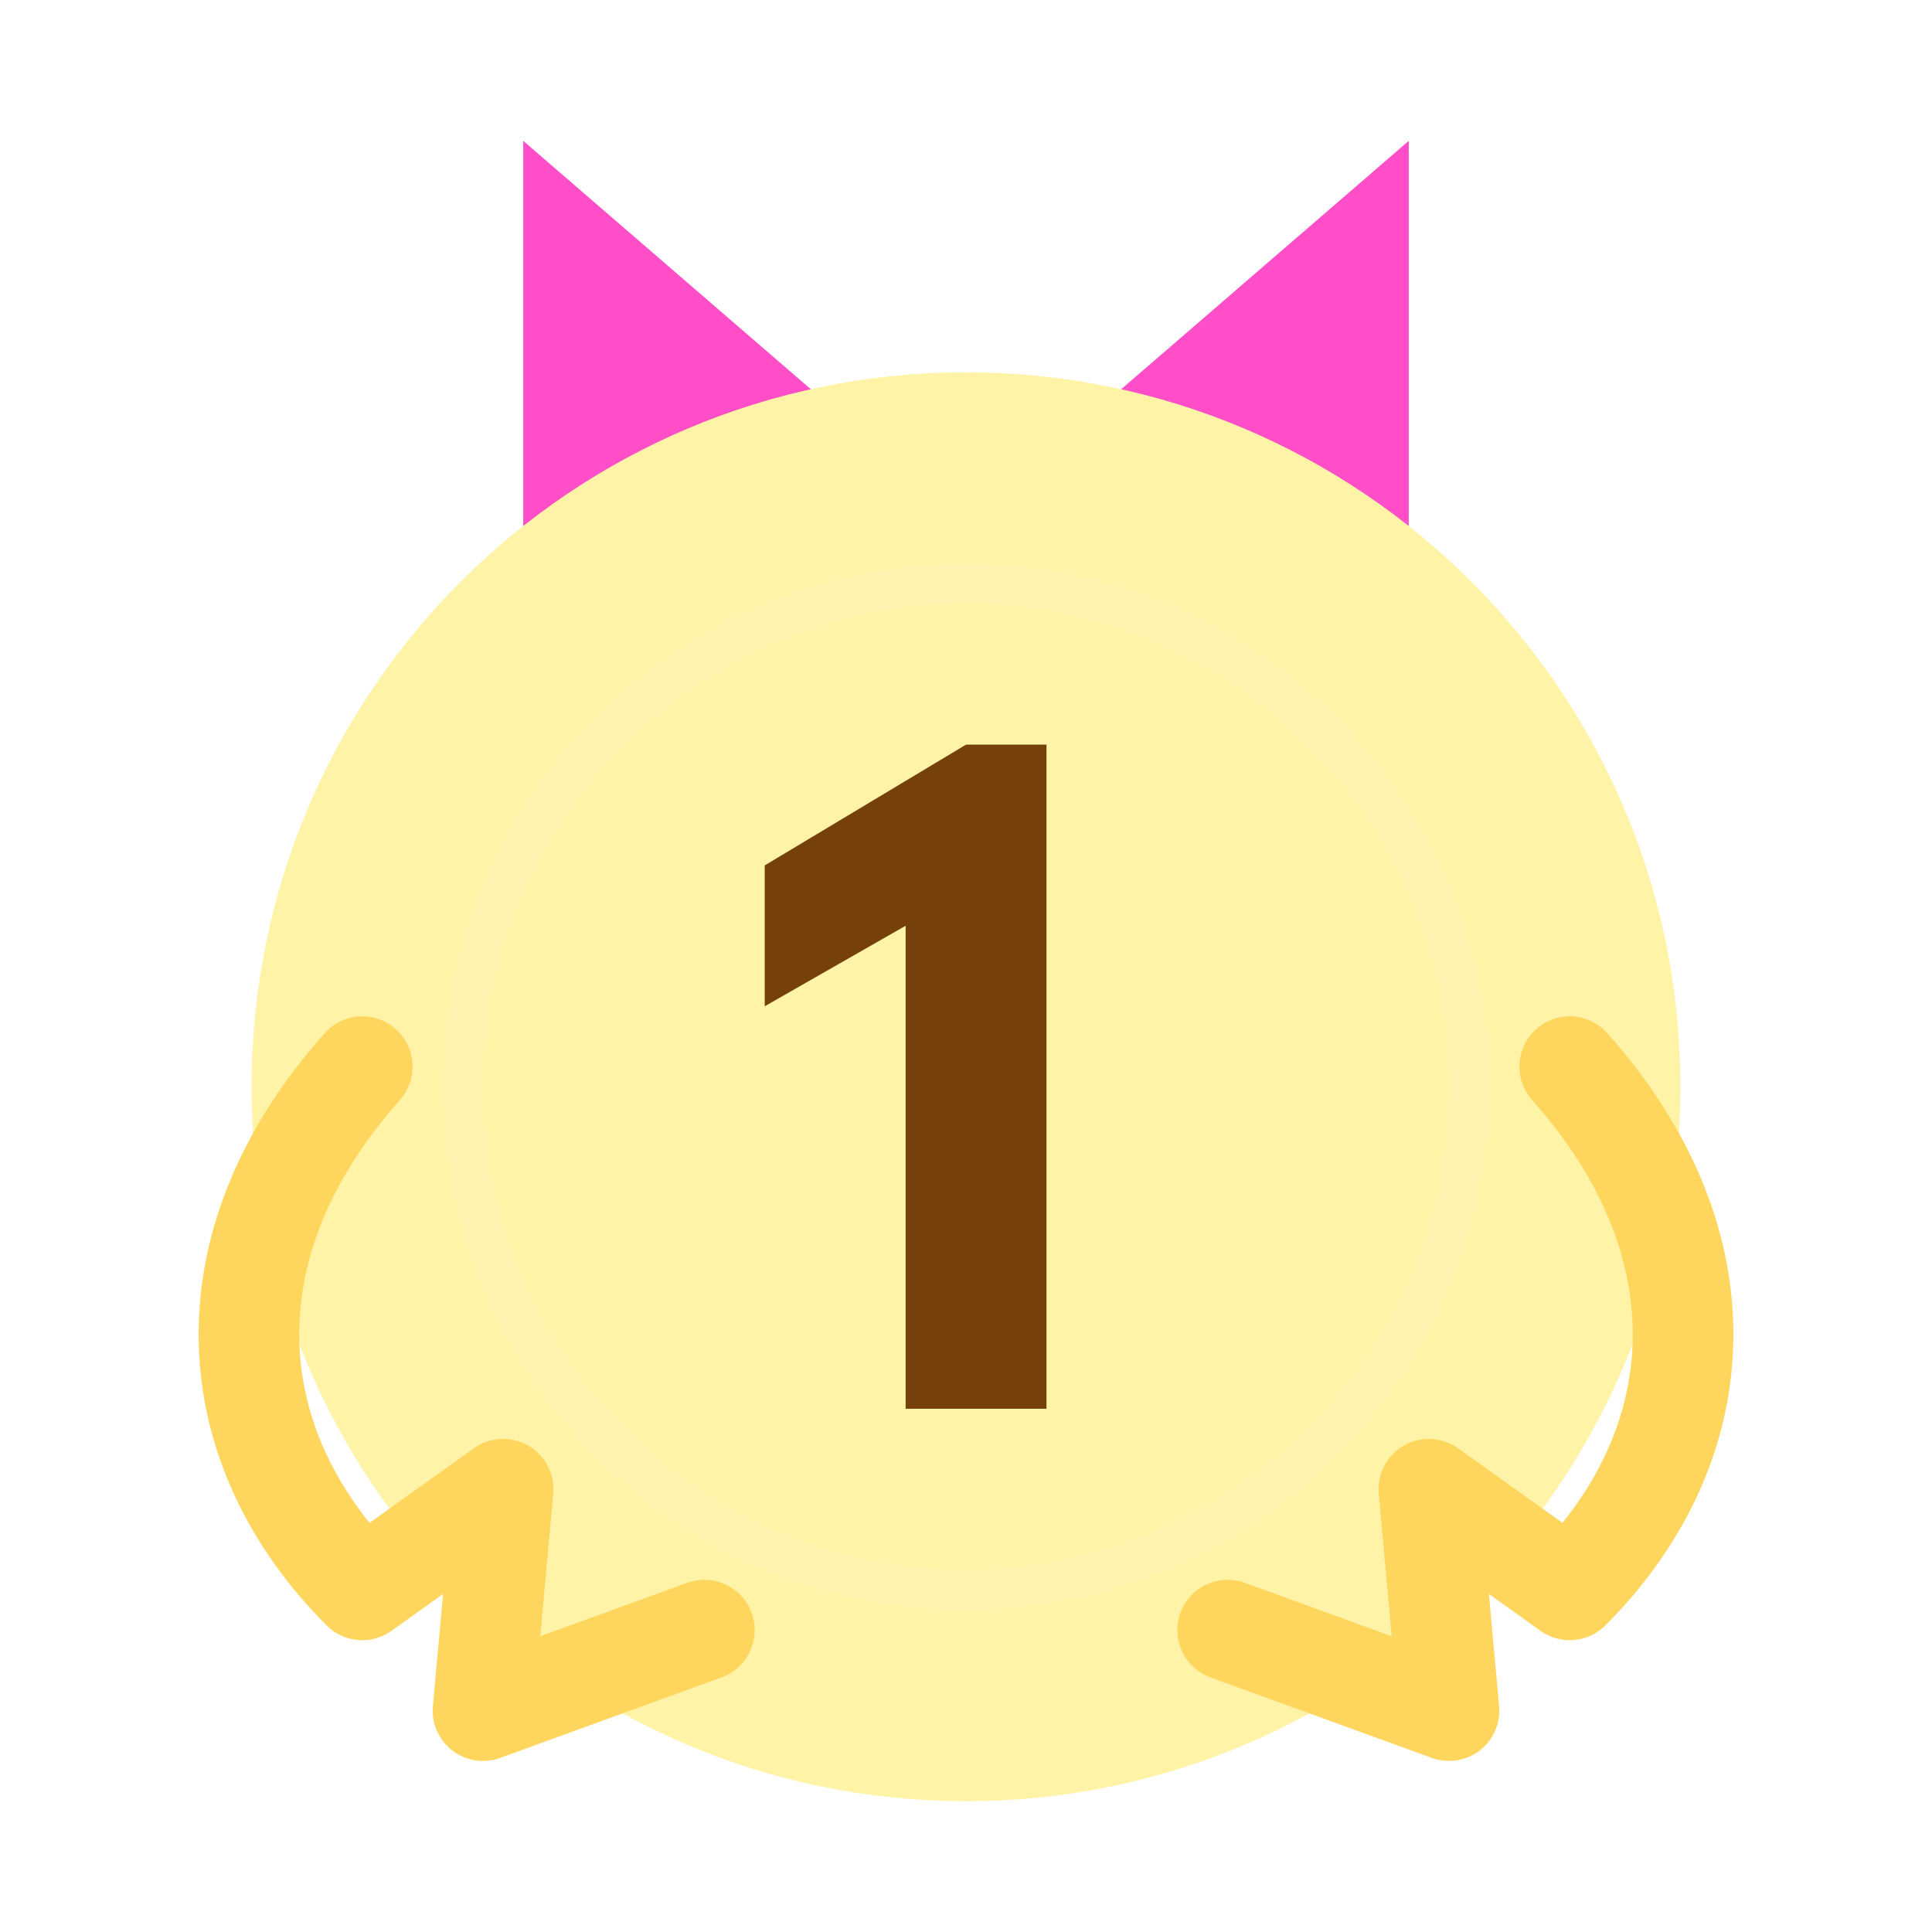
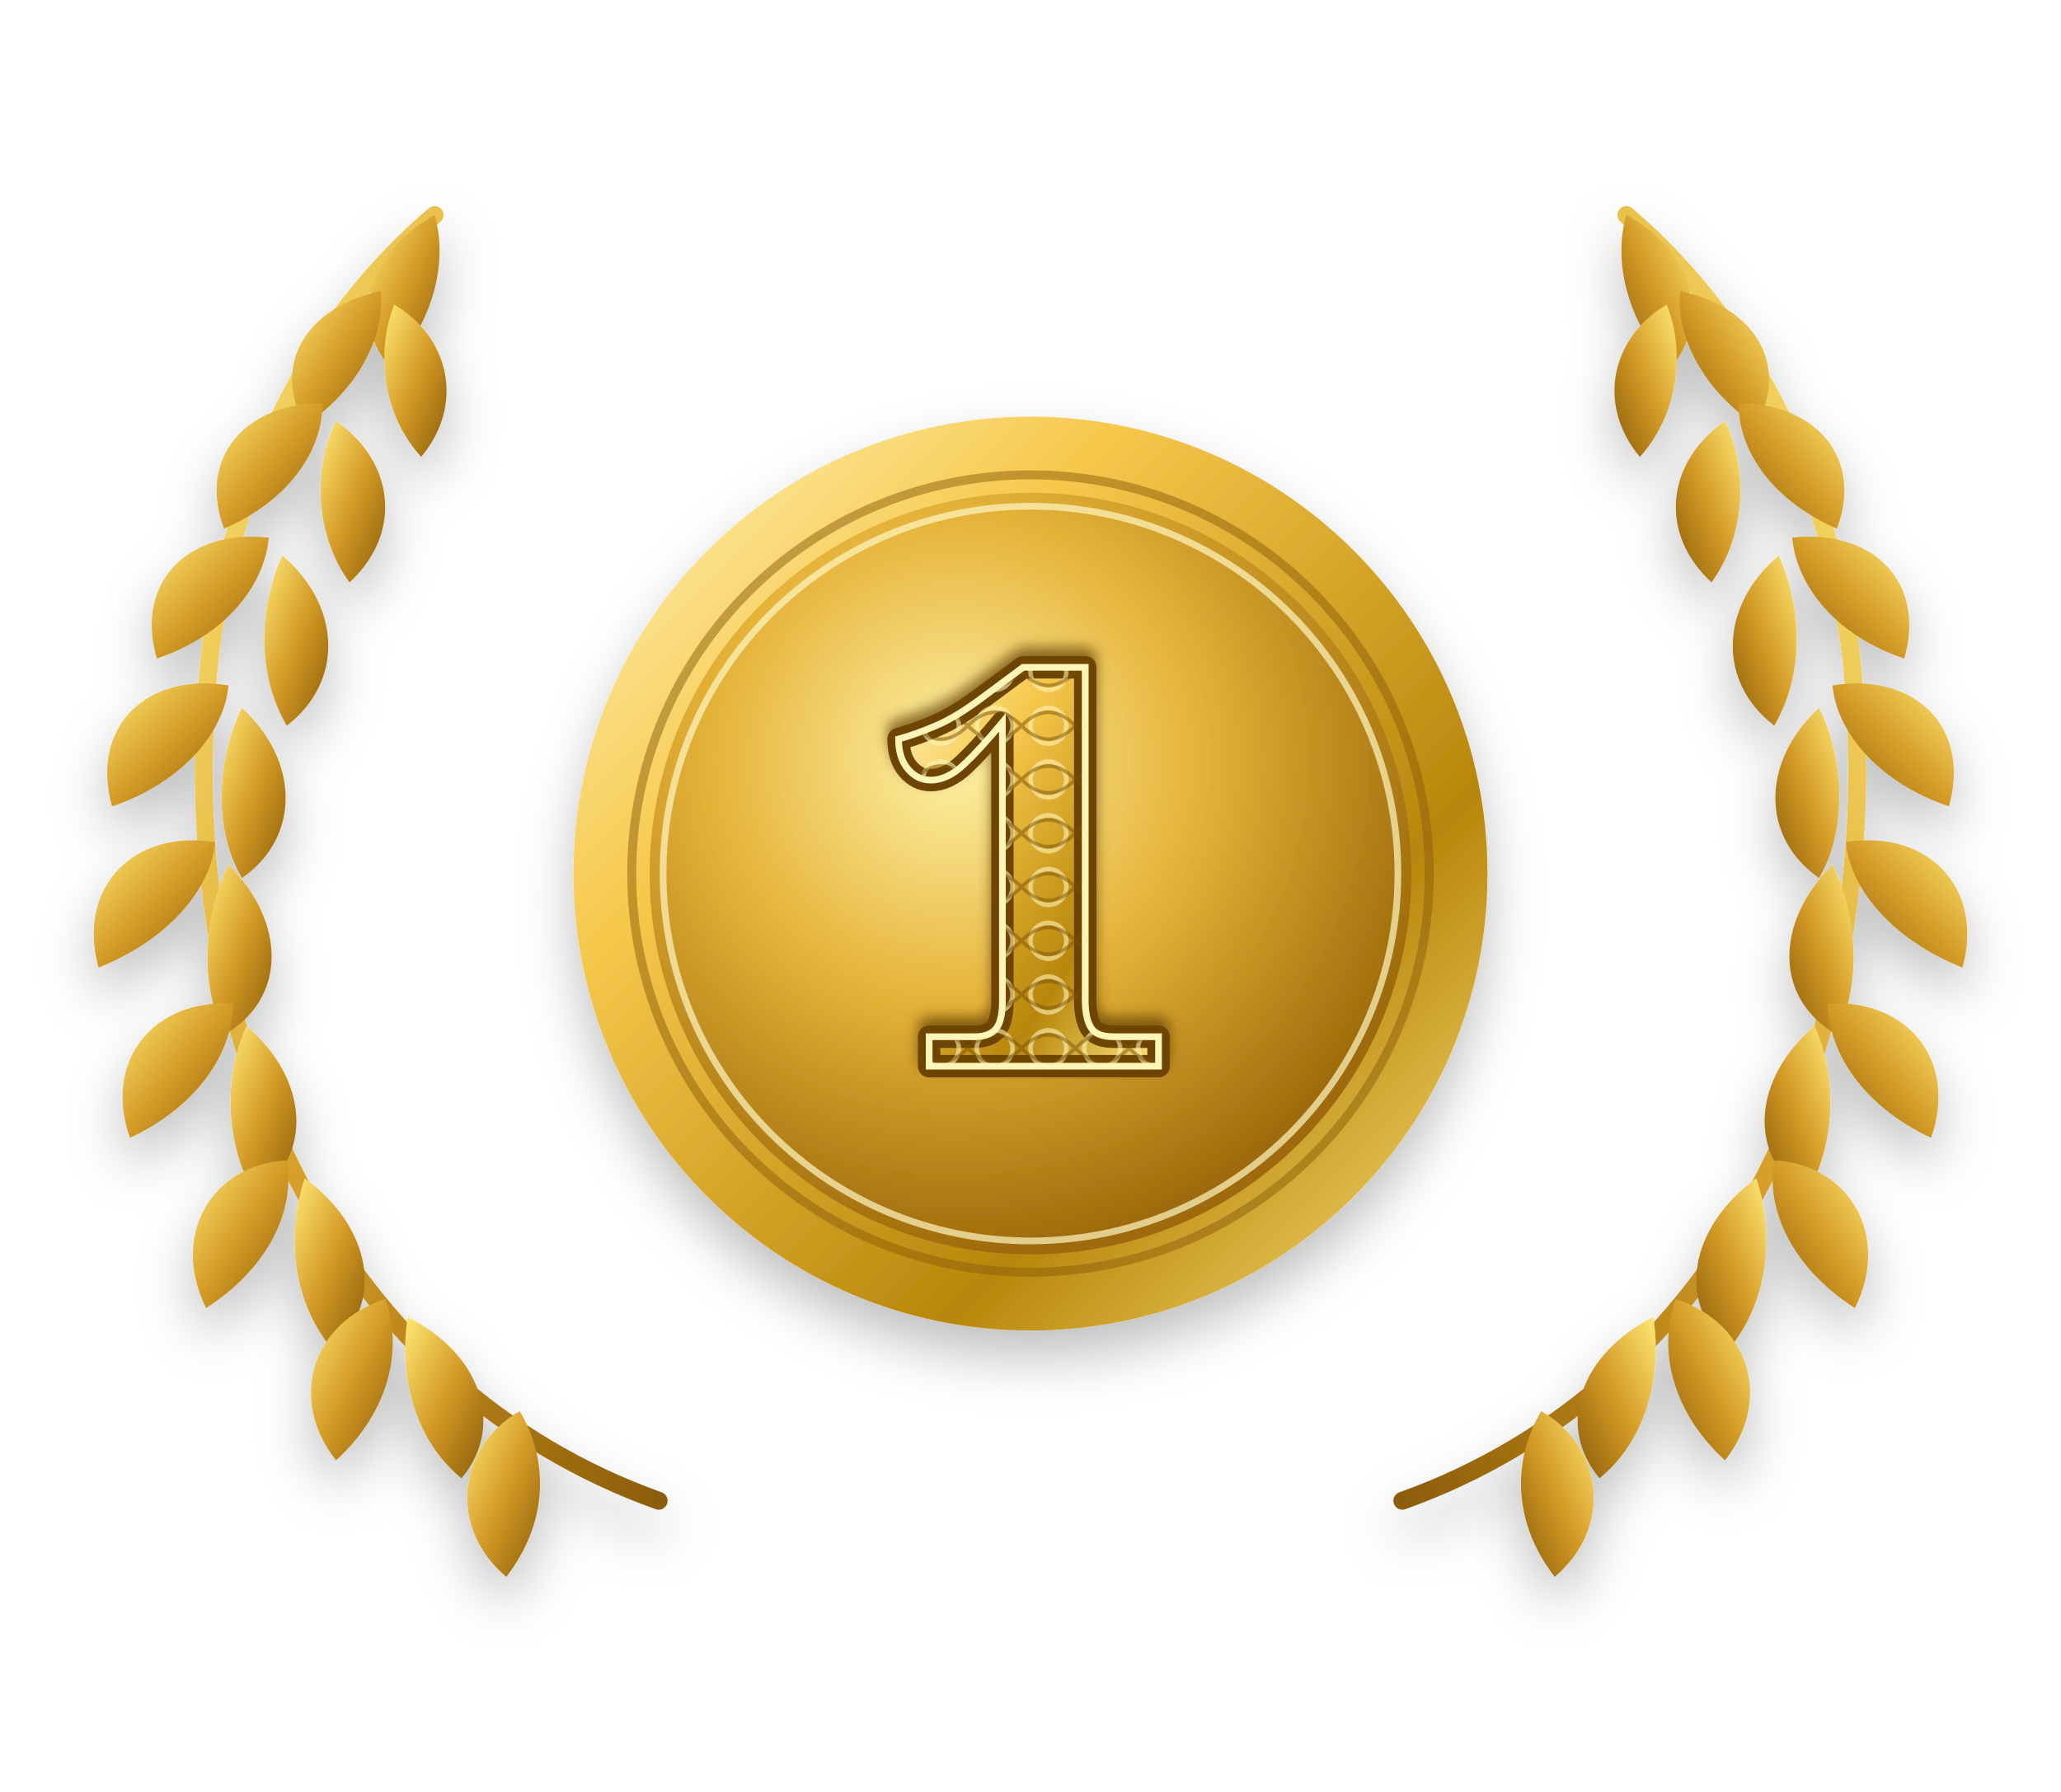
- <svg xmlns="http://www.w3.org/2000/svg" viewBox="0 0 96 96" fill="none">
+ <svg xmlns="http://www.w3.org/2000/svg" viewBox="0 0 460 400" width="460" height="400">
  <defs>
-     <linearGradient id="g" x1="13" y1="11" x2="80" y2="87">
-       <stop stop-color="#FFF3A8" />
-       <stop offset=".45" stop-color="#FFBF28" />
-       <stop offset="1" stop-color="#C66D0D" />
+     <linearGradient id="goldRim" x1="0%" y1="0%" x2="100%" y2="100%">
+       <stop offset="0%" stop-color="#FFF7C2" />
+       <stop offset="30%" stop-color="#F6C84C" />
+       <stop offset="70%" stop-color="#B8860B" />
+       <stop offset="100%" stop-color="#FFE680" />
    </linearGradient>
+     <radialGradient id="goldFace" cx="40%" cy="35%" r="65%">
+       <stop offset="0%" stop-color="#FFF2A6" />
+       <stop offset="50%" stop-color="#E5B238" />
+       <stop offset="100%" stop-color="#9E6B0B" />
+     </radialGradient>
+     <linearGradient id="goldLeaf" x1="0%" y1="0%" x2="100%" y2="100%">
+       <stop offset="0%" stop-color="#FFE875" />
+       <stop offset="50%" stop-color="#D49B27" />
+       <stop offset="100%" stop-color="#8C5D08" />
+     </linearGradient>
+     <pattern id="filigreeGold" width="12" height="12" patternUnits="userSpaceOnUse">
+       <circle cx="6" cy="6" r="4" fill="none" stroke="#FFF4B8" stroke-width="1" opacity="0.6" />
+       <path d="M0,6 Q6,0 12,6 Q6,12 0,6" fill="none" stroke="#7A4F04" stroke-width="0.8" opacity="0.5" />
+     </pattern>
+     <filter id="dropShadow" x="-15%" y="-15%" width="130%" height="130%">
+       <feDropShadow dx="0" dy="6" stdDeviation="6" flood-color="#000000" flood-opacity="0.25" />
+     </filter>
+     <filter id="emboss">
+       <feDropShadow dx="0" dy="2" stdDeviation="1.5" flood-color="#FFF9D6" flood-opacity="0.85" />
+       <feDropShadow dx="0" dy="-2" stdDeviation="1.5" flood-color="#5E3D00" flood-opacity="0.7" />
+     </filter>
  </defs>
-   <path d="m26 7 22 19L70 7v24H26V7Z" fill="#FF4EC8" />
-   <circle cx="48" cy="54" r="34" fill="url(#g)" stroke="#FFF3A8" stroke-width="3" />
-   <circle cx="48" cy="54" r="25" stroke="#FFF1B1" stroke-width="2" opacity=".75" />
-   <path d="M18 53c-8 9-7 19 0 26l7-5-1 11 11-4M78 53c8 9 7 19 0 26l-7-5 1 11-11-4" stroke="#FFD65D" stroke-width="5" stroke-linecap="round" stroke-linejoin="round" />
-   <path d="M52 37v33h-7V46l-7 4v-7l10-6h4Z" fill="#754009" />
+   <g transform="translate(-18, 0)" fill="url(#goldLeaf)" filter="url(#dropShadow)">
+     <path d="M 165,335 C 95,310 55,235 65,145 C 72,95 95,65 115,48" fill="none" stroke="url(#goldLeaf)" stroke-width="4" stroke-linecap="round" />
+     <path d="M 115,48 C 102,55 95,70 105,82 C 115,72 118,58 115,48 Z" />
+     <path d="M 103,65 C 88,68 78,80 86,95 C 98,87 104,75 103,65 Z" />
+     <path d="M 106,68 C 118,75 122,90 112,102 C 103,92 102,78 106,68 Z" />
+     <path d="M 90,90 C 73,90 62,102 68,118 C 82,112 90,101 90,90 Z" />
+     <path d="M 93,94 C 106,103 108,119 96,130 C 88,119 88,104 93,94 Z" />
+     <path d="M 78,120 C 60,118 48,130 53,147 C 68,142 77,131 78,120 Z" />
+     <path d="M 81,124 C 94,135 95,152 82,162 C 75,150 76,135 81,124 Z" />
+     <path d="M 69,153 C 51,150 38,162 43,180 C 58,175 68,164 69,153 Z" />
+     <path d="M 72,158 C 85,170 85,187 72,196 C 65,184 67,168 72,158 Z" />
+     <path d="M 66,188 C 48,185 35,198 40,216 C 55,210 65,199 66,188 Z" />
+     <path d="M 69,193 C 82,206 82,223 68,231 C 62,218 64,203 69,193 Z" />
+     <path d="M 70,224 C 52,223 41,237 47,254 C 62,247 70,235 70,224 Z" />
+     <path d="M 73,229 C 87,241 88,258 75,267 C 68,255 68,240 73,229 Z" />
+     <path d="M 82,259 C 65,260 56,276 64,292 C 78,283 84,270 82,259 Z" />
+     <path d="M 86,263 C 101,274 104,291 92,301 C 83,290 82,275 86,263 Z" />
+     <path d="M 104,290 C 88,295 82,312 93,326 C 105,315 108,301 104,290 Z" />
+     <path d="M 109,294 C 125,302 131,318 121,330 C 110,321 107,306 109,294 Z" />
+     <path d="M 134,315 C 120,323 118,341 131,352 C 141,339 140,325 134,315 Z" />
+   </g>
+   <g transform="translate(478, 0) scale(-1, 1)" fill="url(#goldLeaf)" filter="url(#dropShadow)">
+     <path d="M 165,335 C 95,310 55,235 65,145 C 72,95 95,65 115,48" fill="none" stroke="url(#goldLeaf)" stroke-width="4" stroke-linecap="round" />
+     <path d="M 115,48 C 102,55 95,70 105,82 C 115,72 118,58 115,48 Z" />
+     <path d="M 103,65 C 88,68 78,80 86,95 C 98,87 104,75 103,65 Z" />
+     <path d="M 106,68 C 118,75 122,90 112,102 C 103,92 102,78 106,68 Z" />
+     <path d="M 90,90 C 73,90 62,102 68,118 C 82,112 90,101 90,90 Z" />
+     <path d="M 93,94 C 106,103 108,119 96,130 C 88,119 88,104 93,94 Z" />
+     <path d="M 78,120 C 60,118 48,130 53,147 C 68,142 77,131 78,120 Z" />
+     <path d="M 81,124 C 94,135 95,152 82,162 C 75,150 76,135 81,124 Z" />
+     <path d="M 69,153 C 51,150 38,162 43,180 C 58,175 68,164 69,153 Z" />
+     <path d="M 72,158 C 85,170 85,187 72,196 C 65,184 67,168 72,158 Z" />
+     <path d="M 66,188 C 48,185 35,198 40,216 C 55,210 65,199 66,188 Z" />
+     <path d="M 69,193 C 82,206 82,223 68,231 C 62,218 64,203 69,193 Z" />
+     <path d="M 70,224 C 52,223 41,237 47,254 C 62,247 70,235 70,224 Z" />
+     <path d="M 73,229 C 87,241 88,258 75,267 C 68,255 68,240 73,229 Z" />
+     <path d="M 82,259 C 65,260 56,276 64,292 C 78,283 84,270 82,259 Z" />
+     <path d="M 86,263 C 101,274 104,291 92,301 C 83,290 82,275 86,263 Z" />
+     <path d="M 104,290 C 88,295 82,312 93,326 C 105,315 108,301 104,290 Z" />
+     <path d="M 109,294 C 125,302 131,318 121,330 C 110,321 107,306 109,294 Z" />
+     <path d="M 134,315 C 120,323 118,341 131,352 C 141,339 140,325 134,315 Z" />
+   </g>
+   <g filter="url(#dropShadow)">
+     <circle cx="230" cy="195" r="102" fill="url(#goldRim)" />
+     <circle cx="230" cy="195" r="89" fill="none" stroke="#8C5D08" stroke-width="2" opacity="0.5" />
+     <circle cx="230" cy="195" r="85" fill="url(#goldFace)" />
+     <circle cx="230" cy="195" r="82" fill="none" stroke="#FFF7C2" stroke-width="1.5" opacity="0.7" />
+   </g>
+   <g filter="url(#emboss)">
+     <text x="230" y="238" text-anchor="middle" font-family="'Cinzel Decorative', 'Playfair Display', Georgia, serif" font-weight="900" font-size="124" fill="url(#goldRim)" stroke="#6E4400" stroke-width="5" stroke-linejoin="round">1</text>
+     <text x="230" y="238" text-anchor="middle" font-family="'Cinzel Decorative', 'Playfair Display', Georgia, serif" font-weight="900" font-size="124" fill="url(#filigreeGold)" stroke="#FFF5B8" stroke-width="1.5">1</text>
+   </g>
</svg>
